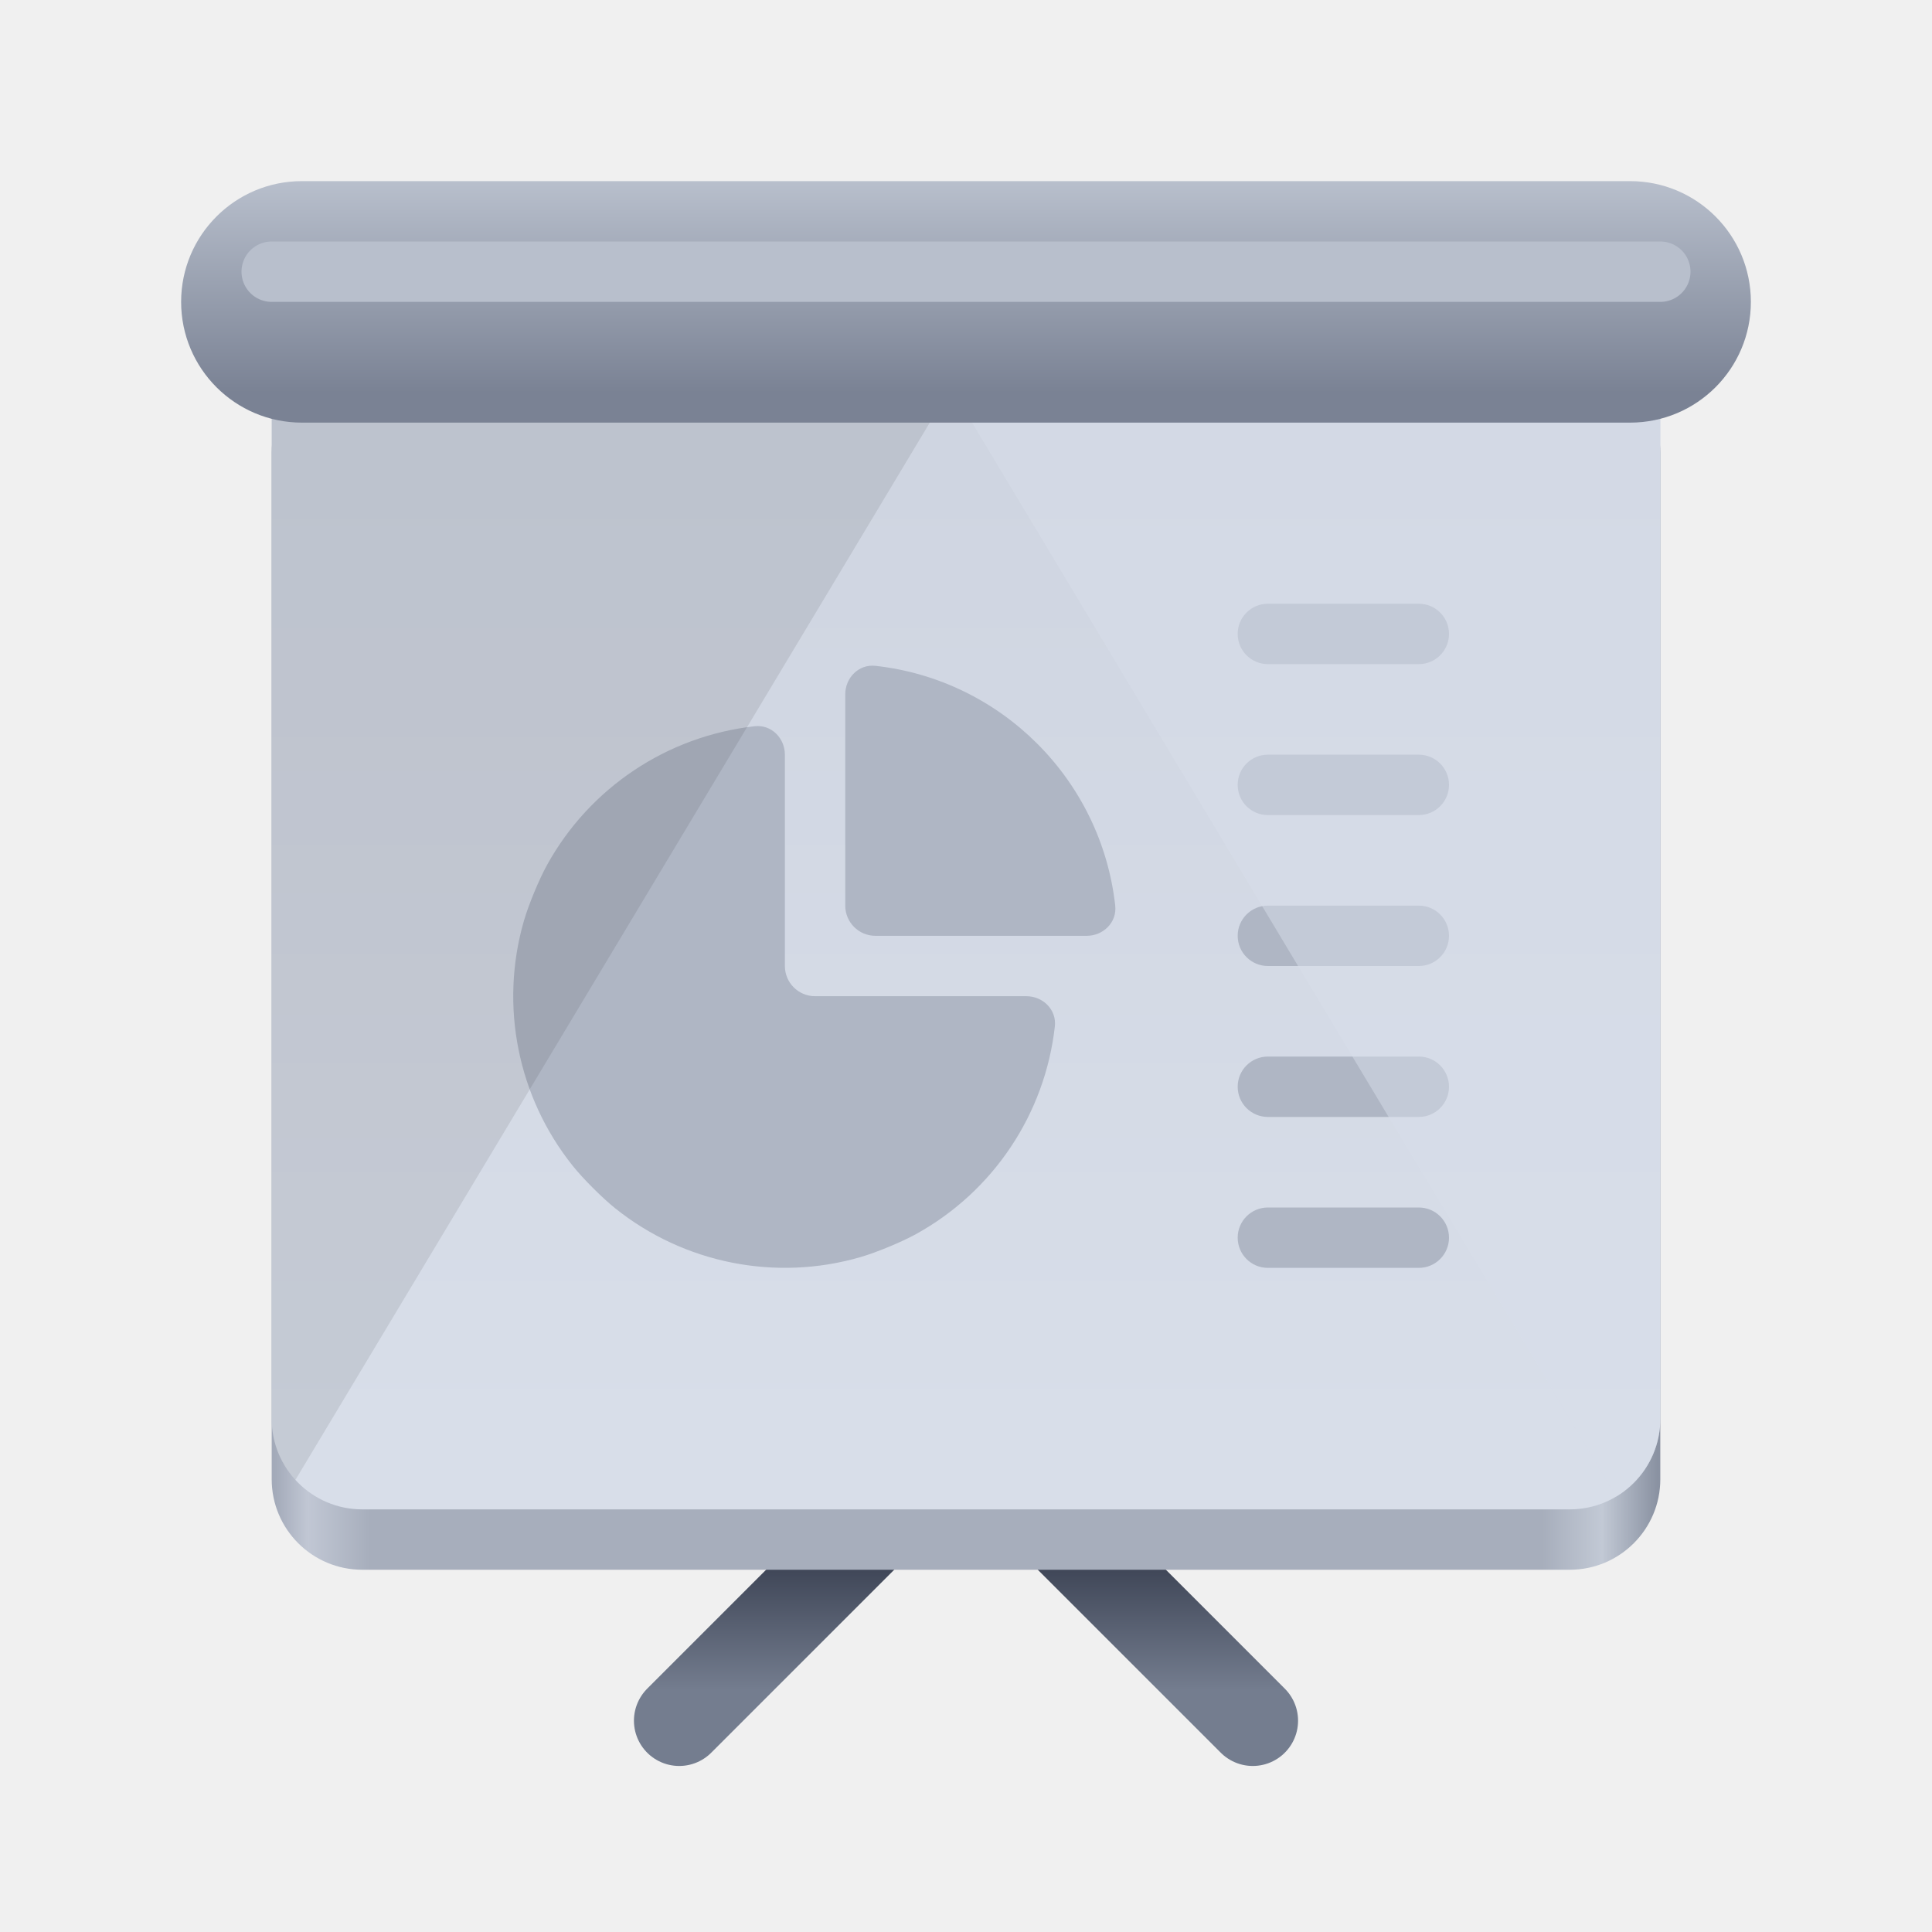
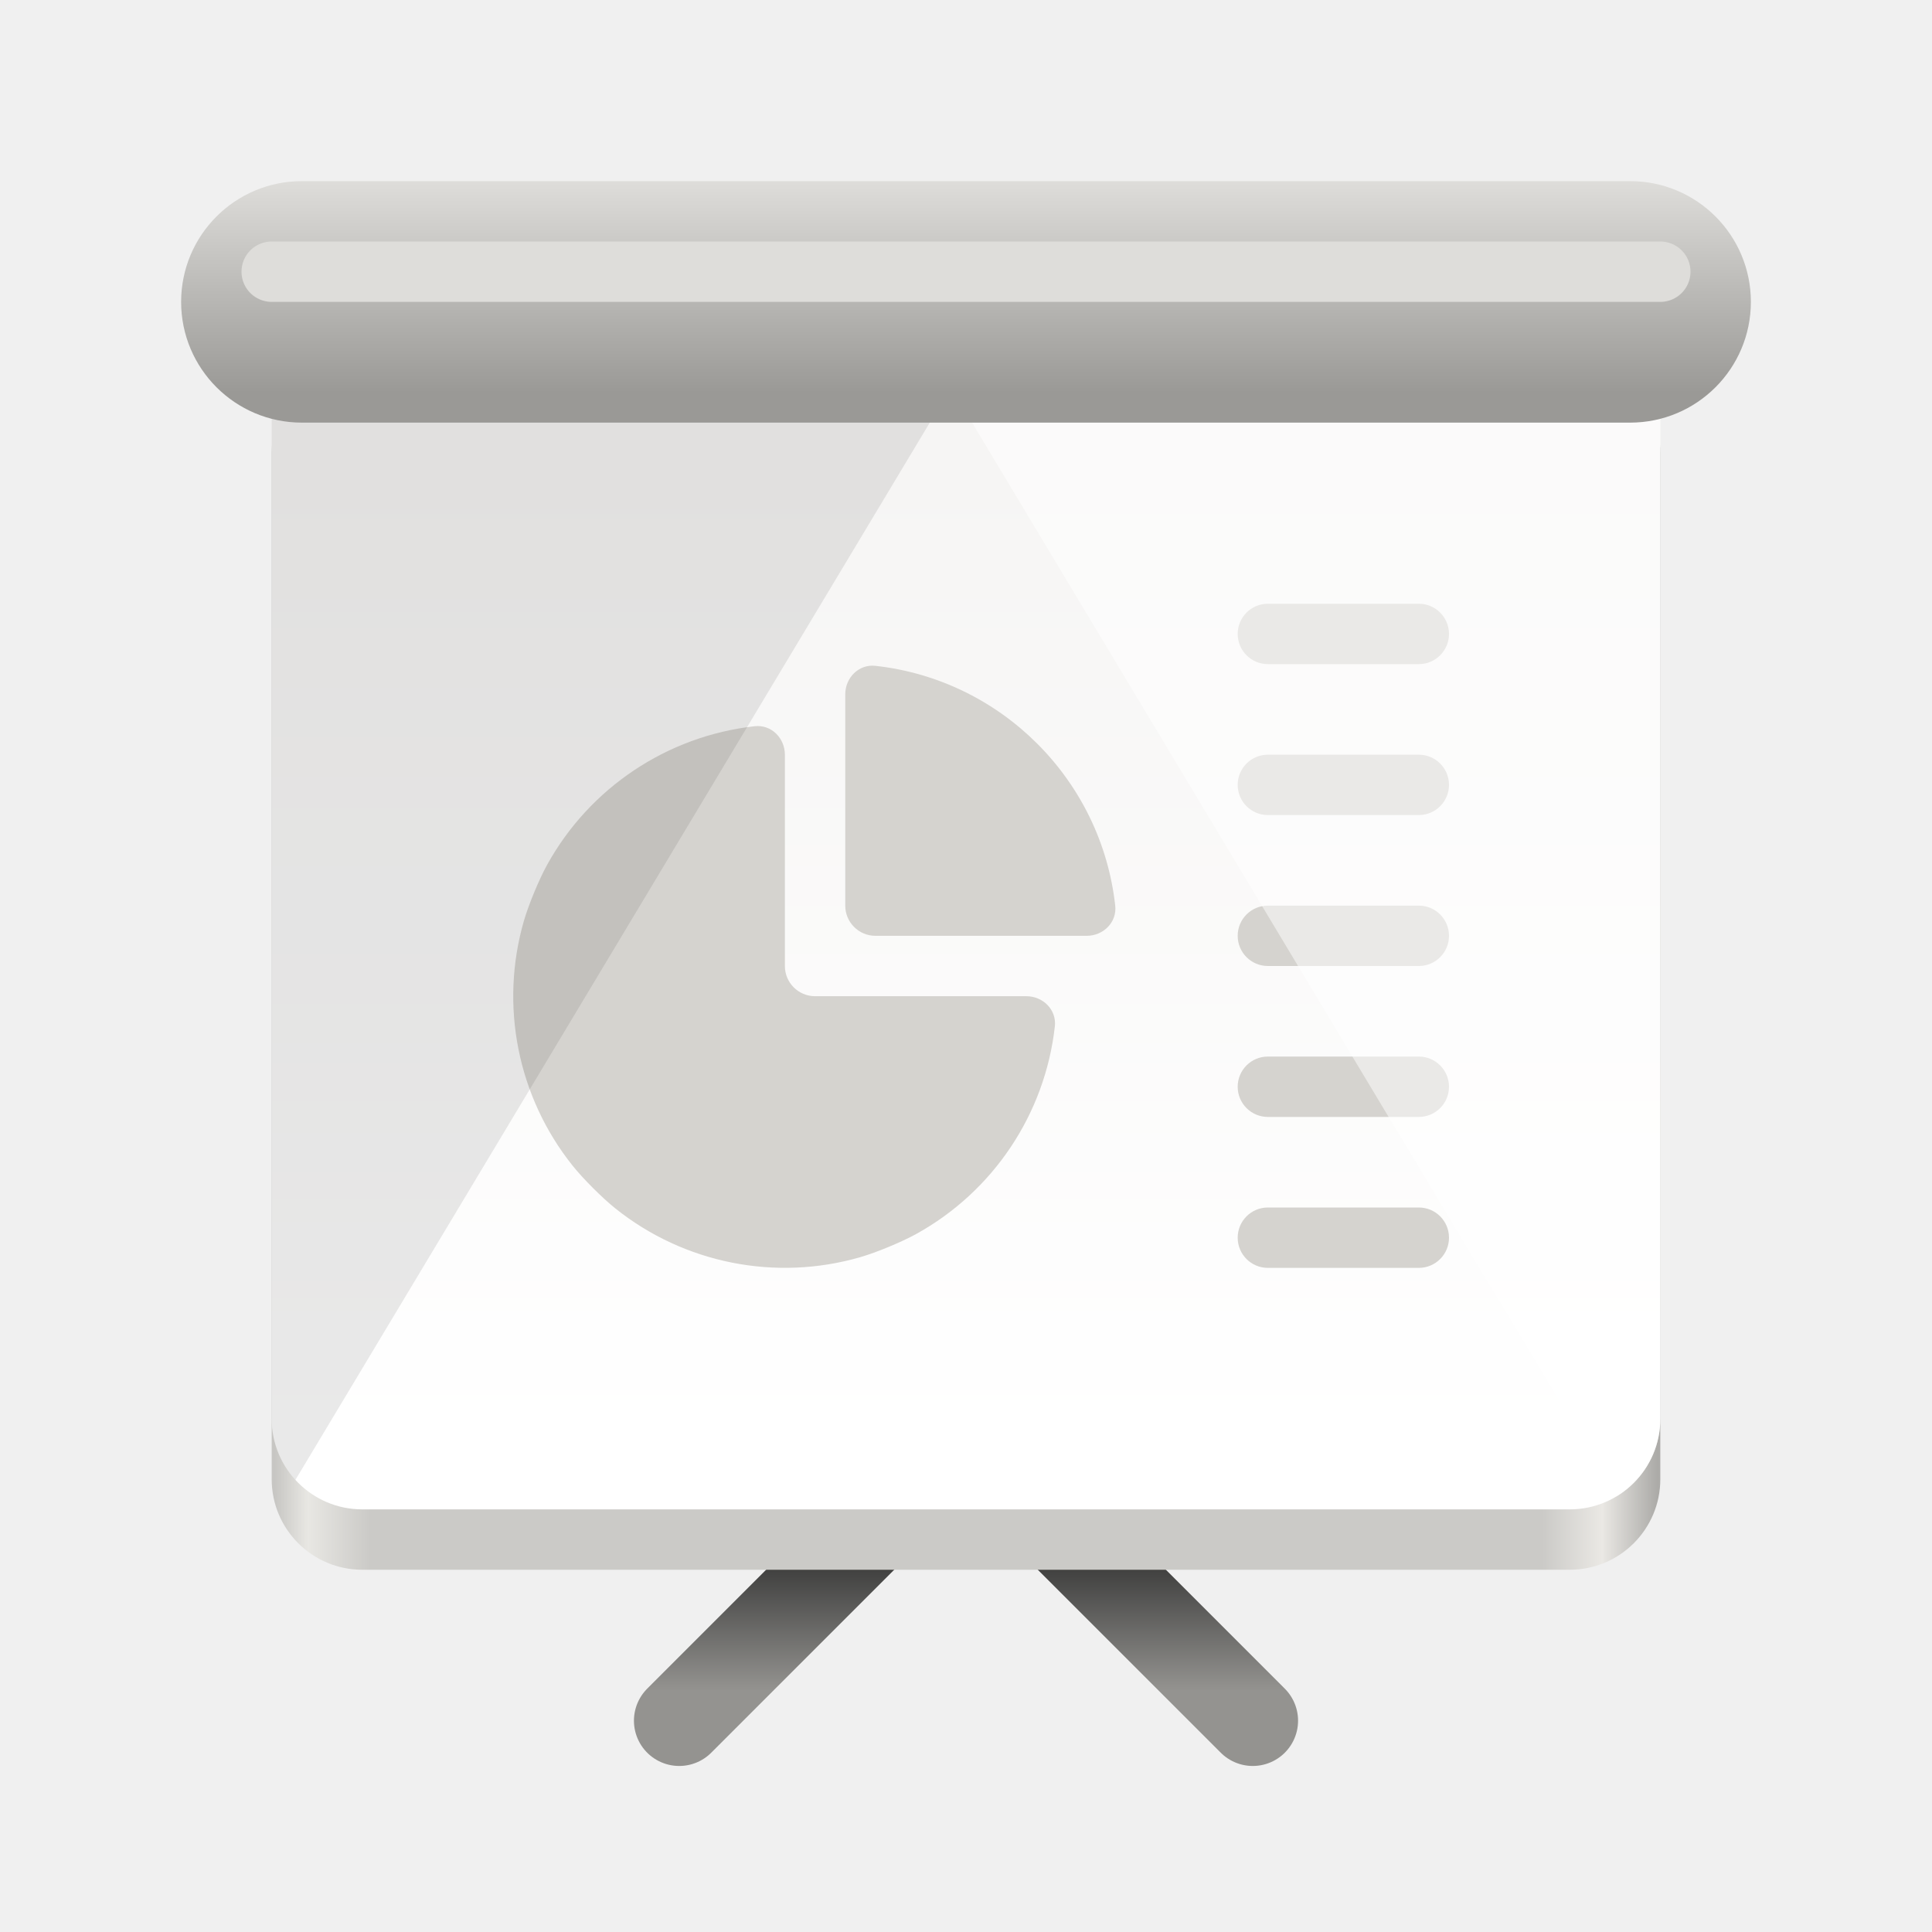
<svg xmlns="http://www.w3.org/2000/svg" height="128px" viewBox="0 0 128 128" width="128px">
  <linearGradient id="a" gradientUnits="userSpaceOnUse" x1="64" x2="64" y1="276" y2="284">
-     <stop offset="0" stop-color="#404758" />
-     <stop offset="1" stop-color="#747d8f" />
+     <stop offset="0" stop-color="#414140" />
+     <stop offset="1" stop-color="#949390" />
  </linearGradient>
  <linearGradient id="b" gradientUnits="userSpaceOnUse" x1="18.21" x2="109.79" y1="102" y2="102">
-     <stop offset="0" stop-color="#a3aab9" />
-     <stop offset="0.024" stop-color="#c1c7d4" />
-     <stop offset="0.069" stop-color="#a7aebc" />
-     <stop offset="0.917" stop-color="#a7aebc" />
-     <stop offset="0.96" stop-color="#c2c9d5" />
-     <stop offset="1" stop-color="#8a92a2" />
+     <stop offset="0" stop-color="#c7c6c3" />
+     <stop offset="0.024" stop-color="#e8e7e3" />
+     <stop offset="0.069" stop-color="#cbcac7" />
+     <stop offset="0.917" stop-color="#cbcac7" />
+     <stop offset="0.96" stop-color="#eae8e4" />
+     <stop offset="1" stop-color="#acaba8" />
  </linearGradient>
  <clipPath id="c">
    <path d="m 18 20 h 92 v 80 h -92 z m 0 0" />
  </clipPath>
  <clipPath id="d">
    <path d="m 24 20 h 80 c 3.312 0 6 2.688 6 6 v 68 c 0 3.312 -2.688 6 -6 6 h -80 c -3.312 0 -6 -2.688 -6 -6 v -68 c 0 -3.312 2.688 -6 6 -6 z m 0 0" />
  </clipPath>
  <linearGradient id="e" gradientTransform="matrix(0.2875 0 0 0.27027 -331.6 -696.7568)" gradientUnits="userSpaceOnUse" x1="1376" x2="1376" y1="2692" y2="2932">
-     <stop offset="0" stop-color="#cfd5e1" />
-     <stop offset="1" stop-color="#d8dee9" />
+     <stop offset="0" stop-color="#f6f5f4" />
+     <stop offset="1" stop-color="#ffffff" />
  </linearGradient>
  <clipPath id="f">
    <path d="m 82 40 h 14 v 44 h -14 z m 0 0" />
  </clipPath>
  <clipPath id="g">
    <path d="m 24 20 h 80 c 3.312 0 6 2.688 6 6 v 68 c 0 3.312 -2.688 6 -6 6 h -80 c -3.312 0 -6 -2.688 -6 -6 v -68 c 0 -3.312 2.688 -6 6 -6 z m 0 0" />
  </clipPath>
  <clipPath id="h">
    <path d="m 34 48 h 36 v 36 h -36 z m 0 0" />
  </clipPath>
  <clipPath id="i">
    <path d="m 24 20 h 80 c 3.312 0 6 2.688 6 6 v 68 c 0 3.312 -2.688 6 -6 6 h -80 c -3.312 0 -6 -2.688 -6 -6 v -68 c 0 -3.312 2.688 -6 6 -6 z m 0 0" />
  </clipPath>
  <clipPath id="j">
    <path d="m 33 48 h 37 v 37 h -37 z m 0 0" />
  </clipPath>
  <clipPath id="k">
    <path d="m 24 20 h 80 c 3.312 0 6 2.688 6 6 v 68 c 0 3.312 -2.688 6 -6 6 h -80 c -3.312 0 -6 -2.688 -6 -6 v -68 c 0 -3.312 2.688 -6 6 -6 z m 0 0" />
  </clipPath>
  <clipPath id="l">
    <path d="m 56 44 h 18 v 18 h -18 z m 0 0" />
  </clipPath>
  <clipPath id="m">
    <path d="m 24 20 h 80 c 3.312 0 6 2.688 6 6 v 68 c 0 3.312 -2.688 6 -6 6 h -80 c -3.312 0 -6 -2.688 -6 -6 v -68 c 0 -3.312 2.688 -6 6 -6 z m 0 0" />
  </clipPath>
  <clipPath id="n">
    <path d="m 55 44 h 19 v 19 h -19 z m 0 0" />
  </clipPath>
  <clipPath id="o">
    <path d="m 24 20 h 80 c 3.312 0 6 2.688 6 6 v 68 c 0 3.312 -2.688 6 -6 6 h -80 c -3.312 0 -6 -2.688 -6 -6 v -68 c 0 -3.312 2.688 -6 6 -6 z m 0 0" />
  </clipPath>
  <clipPath id="p">
    <path d="m 18 24 h 46 v 76 h -46 z m 0 0" />
  </clipPath>
  <clipPath id="q">
    <path d="m 24 20 h 80 c 3.312 0 6 2.688 6 6 v 68 c 0 3.312 -2.688 6 -6 6 h -80 c -3.312 0 -6 -2.688 -6 -6 v -68 c 0 -3.312 2.688 -6 6 -6 z m 0 0" />
  </clipPath>
  <clipPath id="r">
    <path d="m 62 24 h 48 v 76 h -48 z m 0 0" />
  </clipPath>
  <clipPath id="s">
    <path d="m 24 20 h 80 c 3.312 0 6 2.688 6 6 v 68 c 0 3.312 -2.688 6 -6 6 h -80 c -3.312 0 -6 -2.688 -6 -6 v -68 c 0 -3.312 2.688 -6 6 -6 z m 0 0" />
  </clipPath>
  <linearGradient id="t" gradientUnits="userSpaceOnUse" x1="82.25" x2="82.25" y1="12" y2="26">
-     <stop offset="0" stop-color="#b8bfcc" />
-     <stop offset="1" stop-color="#7a8294" />
+     <stop offset="0" stop-color="#deddda" />
+     <stop offset="1" stop-color="#9a9996" />
  </linearGradient>
  <path d="m 83 286 l -14 -14 m -24 14 l 14 -14" fill="none" stroke="url(#a)" stroke-linecap="round" stroke-width="6" transform="matrix(1 0 0 1 0 -172)" />
  <path d="m 24 24 h 80 c 3.312 0 6 2.688 6 6 v 68 c 0 3.312 -2.688 6 -6 6 h -80 c -3.312 0 -6 -2.688 -6 -6 v -68 c 0 -3.312 2.688 -6 6 -6 z m 0 0" fill="url(#b)" />
  <g clip-path="url(#c)">
    <g clip-path="url(#d)">
      <path d="m 24 20 h 80 c 3.312 0 6 2.688 6 6 v 68 c 0 3.312 -2.688 6 -6 6 h -80 c -3.312 0 -6 -2.688 -6 -6 v -68 c 0 -3.312 2.688 -6 6 -6 z m 0 0" fill="url(#e)" />
    </g>
  </g>
  <g clip-path="url(#f)">
    <g clip-path="url(#g)">
-       <path d="m 84 80 h 10 c 1.105 0 2 0.895 2 2 s -0.895 2 -2 2 h -10 c -1.105 0 -2 -0.895 -2 -2 s 0.895 -2 2 -2 z m 0 -10 h 10 c 1.105 0 2 0.895 2 2 s -0.895 2 -2 2 h -10 c -1.105 0 -2 -0.895 -2 -2 s 0.895 -2 2 -2 z m 0 -10 h 10 c 1.105 0 2 0.895 2 2 s -0.895 2 -2 2 h -10 c -1.105 0 -2 -0.895 -2 -2 s 0.895 -2 2 -2 z m 0 -10 h 10 c 1.105 0 2 0.895 2 2 s -0.895 2 -2 2 h -10 c -1.105 0 -2 -0.895 -2 -2 s 0.895 -2 2 -2 z m 0 -10 h 10 c 1.105 0 2 0.895 2 2 s -0.895 2 -2 2 h -10 c -1.105 0 -2 -0.895 -2 -2 s 0.895 -2 2 -2 z m 0 0" fill="#afb6c4" />
+       <path d="m 84 80 h 10 c 1.105 0 2 0.895 2 2 s -0.895 2 -2 2 h -10 c -1.105 0 -2 -0.895 -2 -2 s 0.895 -2 2 -2 z m 0 -10 h 10 c 1.105 0 2 0.895 2 2 s -0.895 2 -2 2 h -10 c -1.105 0 -2 -0.895 -2 -2 s 0.895 -2 2 -2 z m 0 -10 h 10 c 1.105 0 2 0.895 2 2 s -0.895 2 -2 2 h -10 c -1.105 0 -2 -0.895 -2 -2 s 0.895 -2 2 -2 z m 0 -10 h 10 c 1.105 0 2 0.895 2 2 s -0.895 2 -2 2 h -10 c -1.105 0 -2 -0.895 -2 -2 s 0.895 -2 2 -2 z m 0 -10 h 10 c 1.105 0 2 0.895 2 2 s -0.895 2 -2 2 h -10 c -1.105 0 -2 -0.895 -2 -2 s 0.895 -2 2 -2 z m 0 0" fill="#d5d3cf" />
    </g>
  </g>
  <g clip-path="url(#h)">
    <g clip-path="url(#i)">
-       <path d="m 69.887 67.996 c -0.648 5.805 -4.082 10.945 -9.199 13.766 c -0.965 0.531 -2.625 1.219 -3.688 1.527 c -5.609 1.625 -11.676 0.418 -16.234 -3.23 c -0.863 -0.691 -2.133 -1.961 -2.824 -2.824 c -3.648 -4.559 -4.855 -10.625 -3.23 -16.234 c 0.309 -1.062 0.996 -2.723 1.527 -3.688 c 2.82 -5.117 7.961 -8.551 13.766 -9.199 c 1.098 -0.121 1.996 0.785 1.996 1.891 v 13.996 c 0 1.105 0.895 2 2 2 h 13.996 c 1.105 0 2.012 0.898 1.891 1.996 z m 0 0" fill="#afb6c4" />
+       <path d="m 69.887 67.996 c -0.648 5.805 -4.082 10.945 -9.199 13.766 c -0.965 0.531 -2.625 1.219 -3.688 1.527 c -5.609 1.625 -11.676 0.418 -16.234 -3.23 c -0.863 -0.691 -2.133 -1.961 -2.824 -2.824 c -3.648 -4.559 -4.855 -10.625 -3.23 -16.234 c 0.309 -1.062 0.996 -2.723 1.527 -3.688 c 2.82 -5.117 7.961 -8.551 13.766 -9.199 c 1.098 -0.121 1.996 0.785 1.996 1.891 v 13.996 c 0 1.105 0.895 2 2 2 h 13.996 c 1.105 0 2.012 0.898 1.891 1.996 z m 0 0" fill="#d5d3cf" />
    </g>
  </g>
  <g clip-path="url(#j)">
    <g clip-path="url(#k)">
-       <path d="m 86.547 258.984 c -2.594 23.219 -16.328 43.781 -36.797 55.062 c -3.859 2.125 -10.5 4.875 -14.75 6.109 c -22.438 6.5 -46.703 1.672 -64.938 -12.922 c -3.453 -2.766 -8.531 -7.844 -11.297 -11.297 c -14.594 -18.234 -19.422 -42.5 -12.922 -64.938 c 1.234 -4.25 3.984 -10.891 6.109 -14.75 c 11.281 -20.469 31.844 -34.203 55.062 -36.797 c 4.391 -0.484 7.984 3.141 7.984 7.562 v 55.984 c 0 4.422 3.578 8 8 8 h 55.984 c 4.422 0 8.047 3.594 7.562 7.984 z m 0 0" fill="none" stroke="#698bb3" stroke-width="0.007" transform="matrix(0.25 0 0 0.25 48.25 3.25)" />
+       <path d="m 86.547 258.984 c -2.594 23.219 -16.328 43.781 -36.797 55.062 c -3.859 2.125 -10.5 4.875 -14.75 6.109 c -22.438 6.5 -46.703 1.672 -64.938 -12.922 c -3.453 -2.766 -8.531 -7.844 -11.297 -11.297 c -14.594 -18.234 -19.422 -42.5 -12.922 -64.938 c 1.234 -4.25 3.984 -10.891 6.109 -14.75 c 11.281 -20.469 31.844 -34.203 55.062 -36.797 c 4.391 -0.484 7.984 3.141 7.984 7.562 v 55.984 c 0 4.422 3.578 8 8 8 h 55.984 c 4.422 0 8.047 3.594 7.562 7.984 z m 0 0" fill="none" stroke="#204a87" stroke-width="0.007" transform="matrix(0.25 0 0 0.25 48.25 3.25)" />
    </g>
  </g>
  <g clip-path="url(#l)">
    <g clip-path="url(#m)">
-       <path d="m 57.996 44.113 c 8.344 0.922 14.969 7.547 15.891 15.891 c 0.121 1.098 -0.785 1.996 -1.891 1.996 h -13.996 c -1.105 0 -2 -0.895 -2 -2 v -13.996 c 0 -1.105 0.898 -2.012 1.996 -1.891 z m 0 0" fill="#afb6c4" />
+       <path d="m 57.996 44.113 c 8.344 0.922 14.969 7.547 15.891 15.891 c 0.121 1.098 -0.785 1.996 -1.891 1.996 h -13.996 c -1.105 0 -2 -0.895 -2 -2 v -13.996 c 0 -1.105 0.898 -2.012 1.996 -1.891 z m 0 0" fill="#d5d3cf" />
    </g>
  </g>
  <g clip-path="url(#n)">
    <g clip-path="url(#o)">
-       <path d="m 38.984 163.453 c 33.375 3.688 59.875 30.188 63.562 63.562 c 0.484 4.391 -3.141 7.984 -7.562 7.984 h -55.984 c -4.422 0 -8 -3.578 -8 -8 v -55.984 c 0 -4.422 3.594 -8.047 7.984 -7.562 z m 0 0" fill="none" stroke="#698bb3" stroke-width="0.007" transform="matrix(0.25 0 0 0.25 48.25 3.25)" />
+       <path d="m 38.984 163.453 c 33.375 3.688 59.875 30.188 63.562 63.562 c 0.484 4.391 -3.141 7.984 -7.562 7.984 h -55.984 c -4.422 0 -8 -3.578 -8 -8 v -55.984 c 0 -4.422 3.594 -8.047 7.984 -7.562 z m 0 0" fill="none" stroke="#204a87" stroke-width="0.007" transform="matrix(0.25 0 0 0.25 48.25 3.25)" />
    </g>
  </g>
  <g clip-path="url(#p)">
    <g clip-path="url(#q)">
      <path d="m 16 104 v -80 h 48 z m 0 0" fill-opacity="0.086" />
    </g>
  </g>
  <g clip-path="url(#r)">
    <g clip-path="url(#s)">
-       <path d="m 110 104 v -80 h -48 z m 0 0" fill="#d8dee9" fill-opacity="0.506" />
+       <path d="m 110 104 v -80 h -48 z m 0 0" fill="#ffffff" fill-opacity="0.506" />
    </g>
  </g>
  <path d="m 20 12 h 88 c 4.418 0 8 3.582 8 8 s -3.582 8 -8 8 h -88 c -4.418 0 -8 -3.582 -8 -8 s 3.582 -8 8 -8 z m 0 0" fill="url(#t)" />
-   <path d="m 18 18 h 92" fill="none" stroke="#b8bfcc" stroke-linecap="round" stroke-width="4" />
+   <path d="m 18 18 h 92" fill="none" stroke="#deddda" stroke-linecap="round" stroke-width="4" />
</svg>
